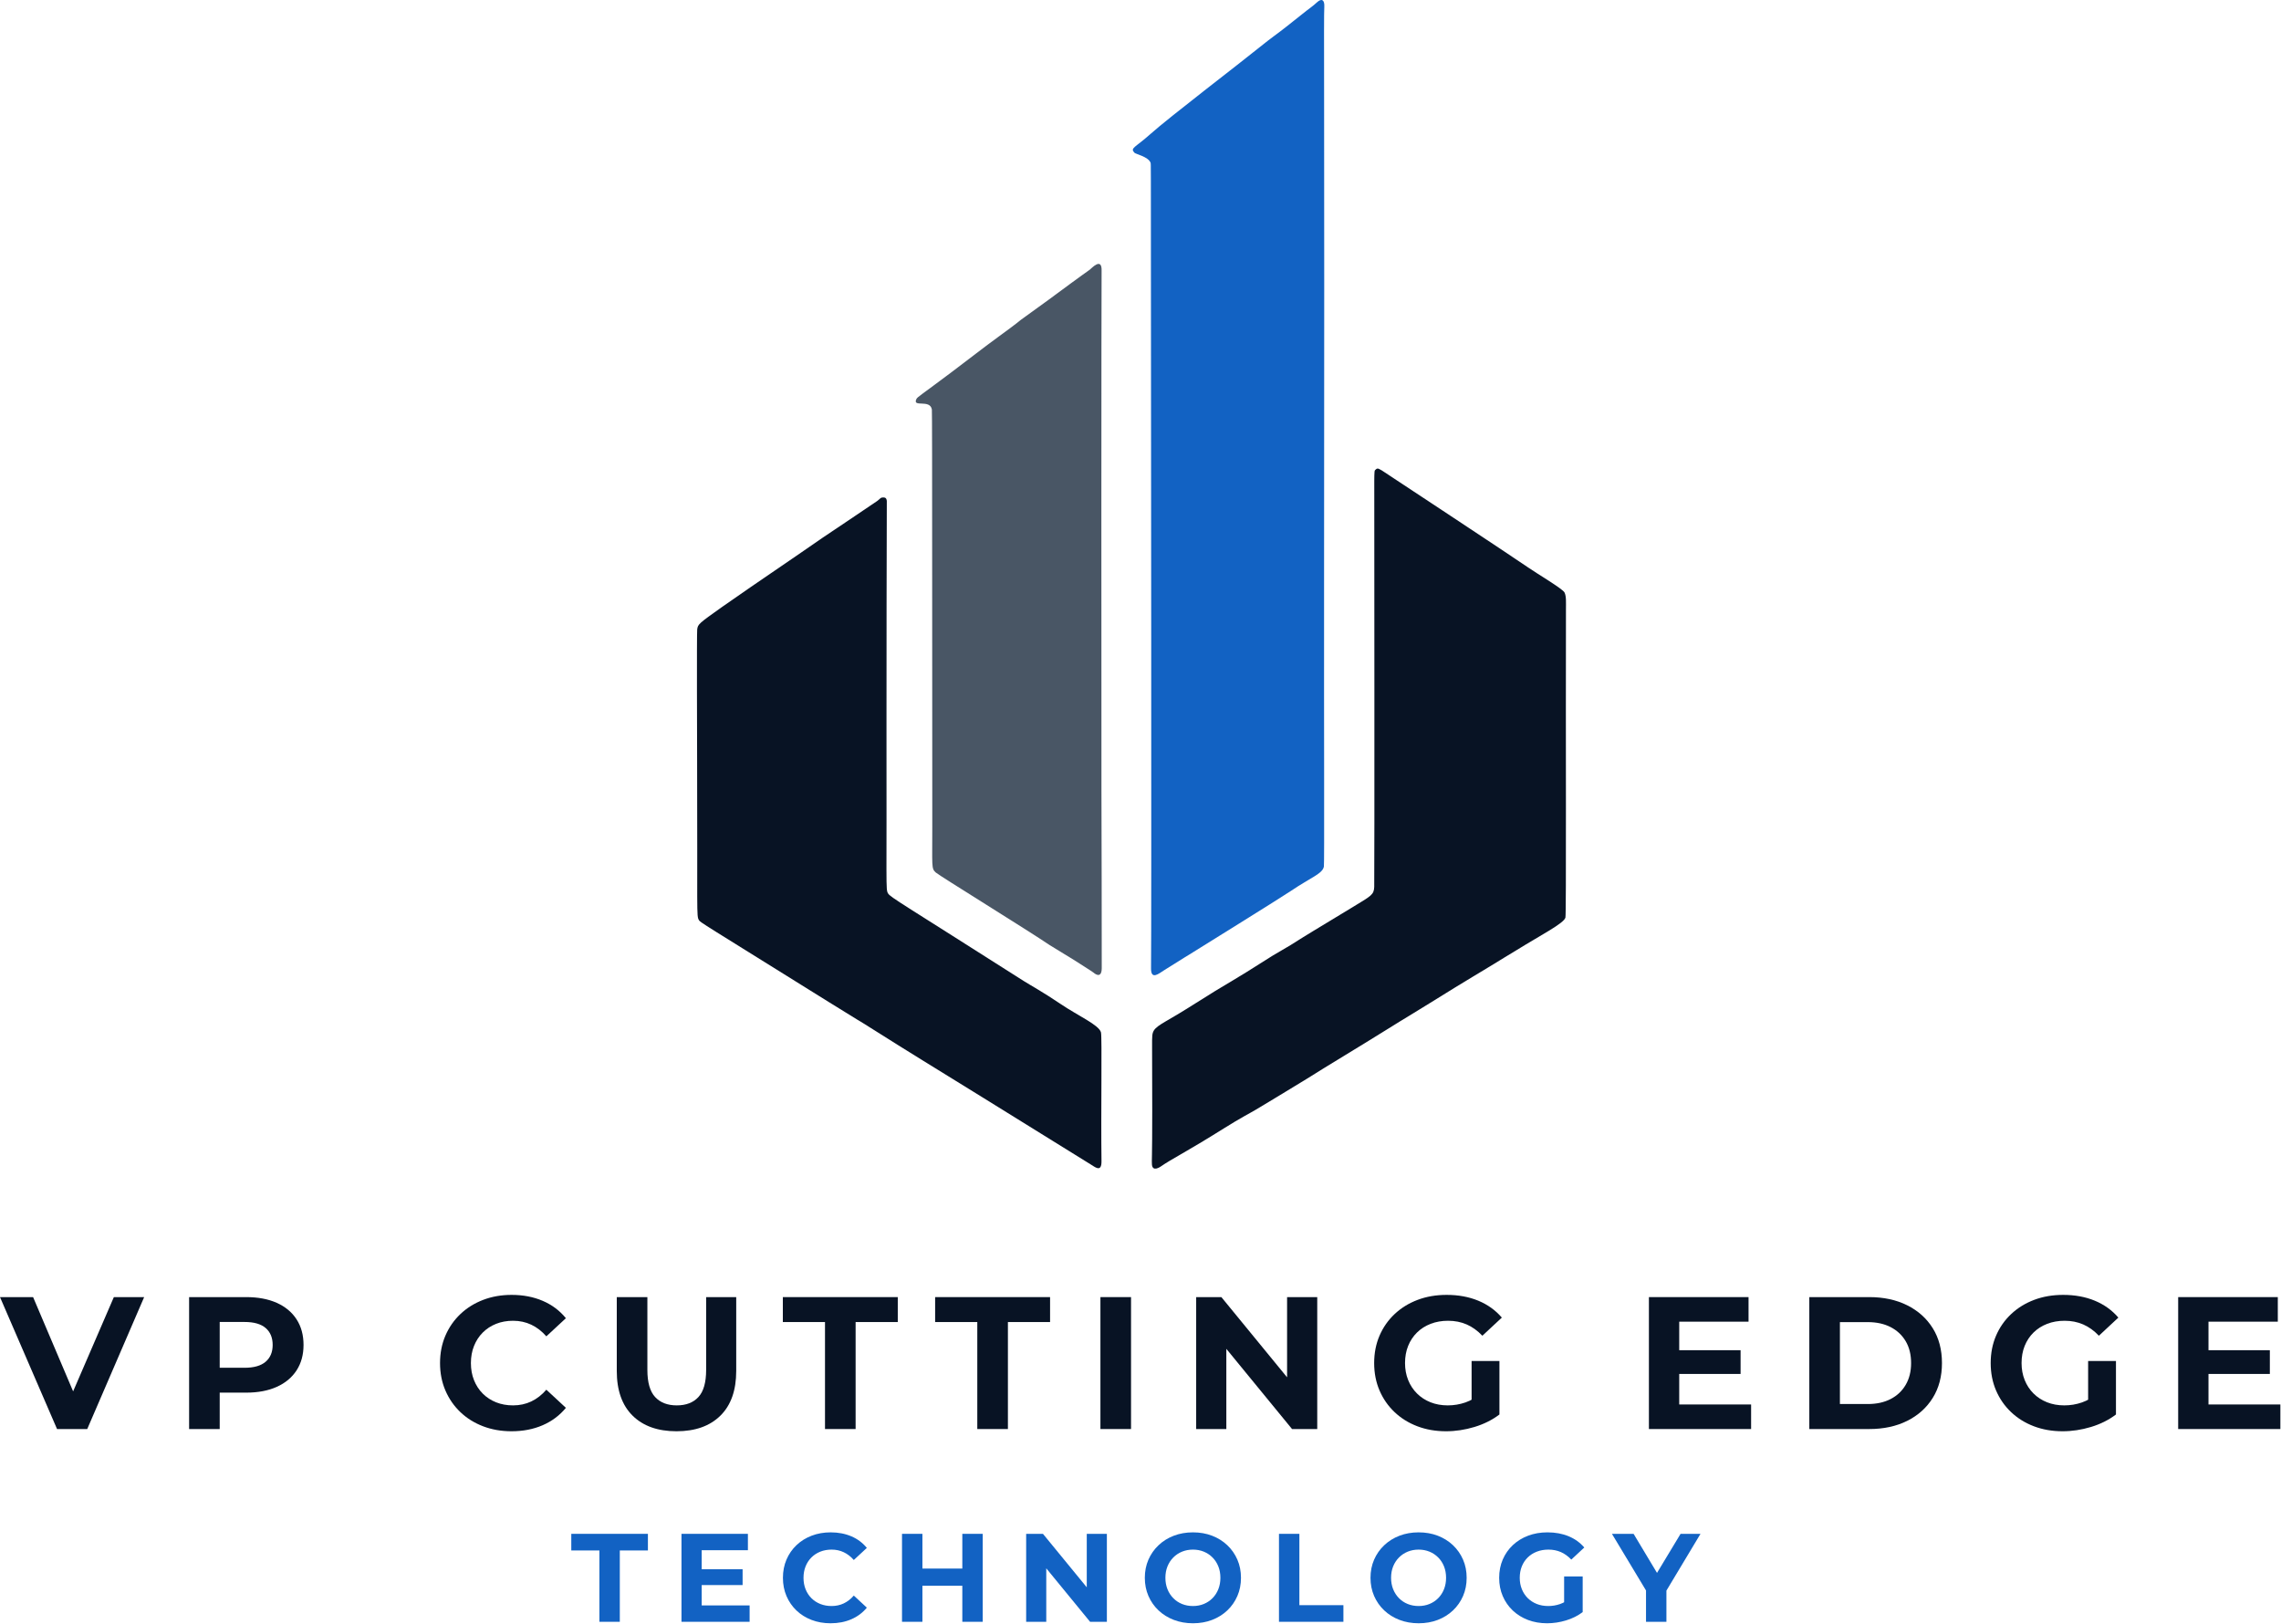
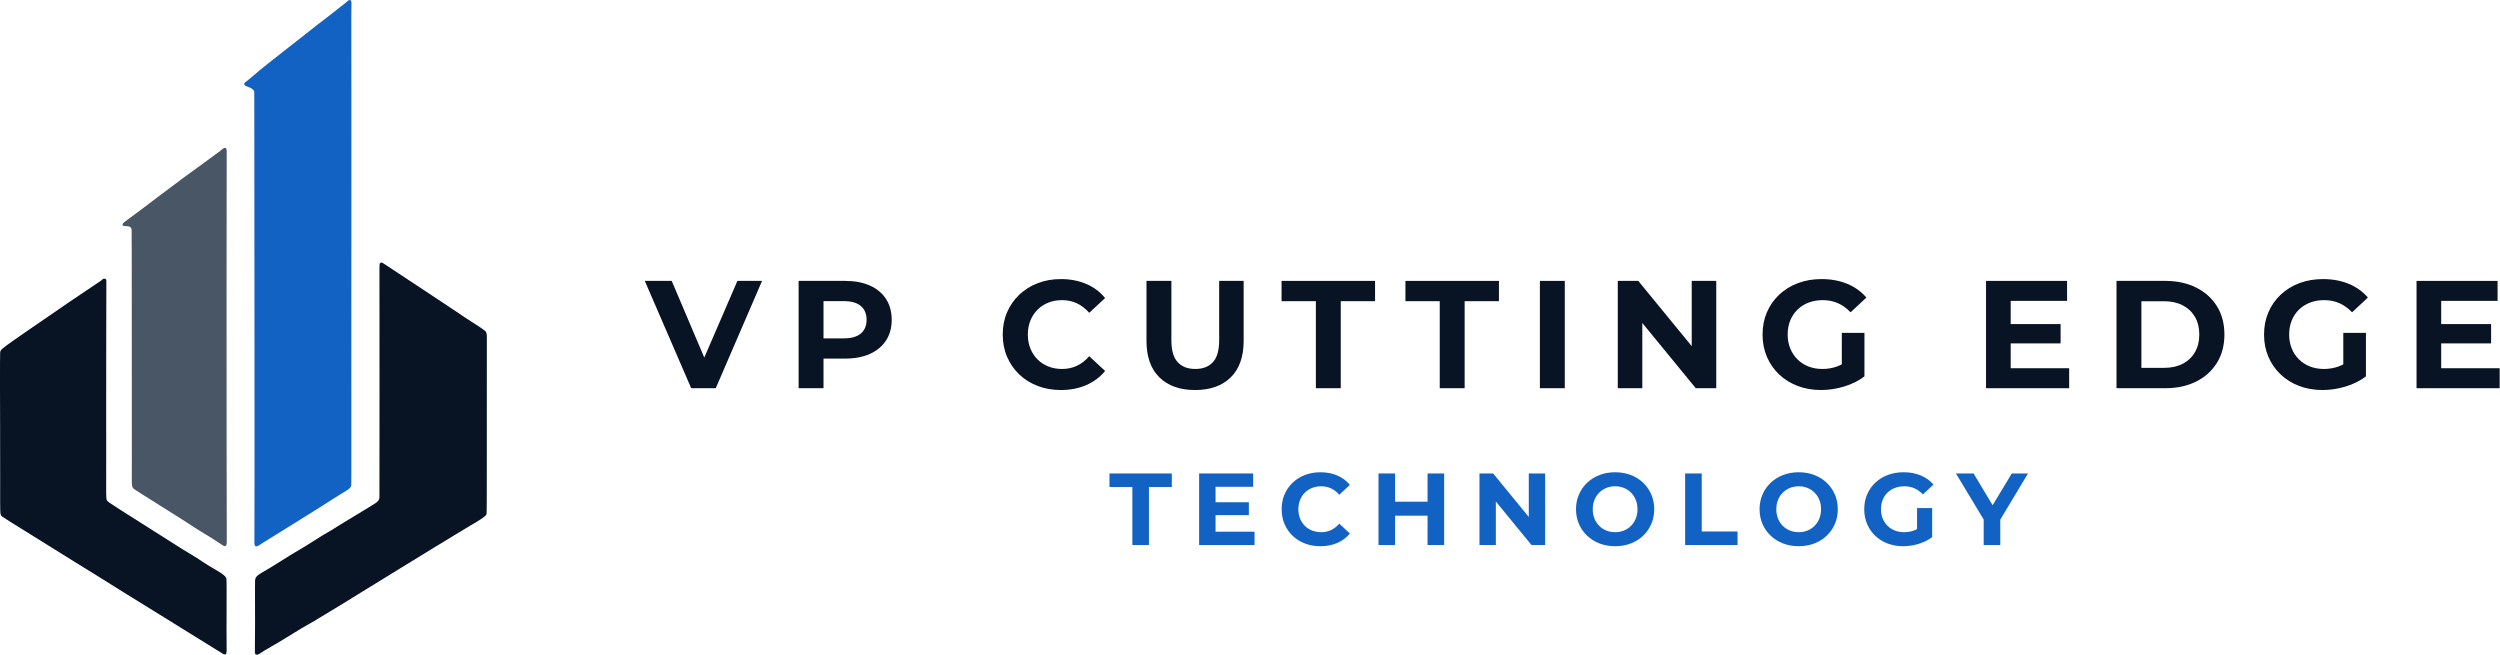
- <svg xmlns="http://www.w3.org/2000/svg" width="100%" height="100%" viewBox="0 0 1986 1414" version="1.1" xml:space="preserve" style="fill-rule:evenodd;clip-rule:evenodd;stroke-linejoin:round;stroke-miterlimit:2;">
-   <g transform="matrix(1,0,0,1,-943.026,-265.0468)">
-     <path d="M1978.22,1096.376C1976.466,1097.443 1976.485,1097.379 1974.764,1098.478C1971.625,1100.481 1958.199,1108.85 1956.757,1109.749C1952.085,1112.662 1945.028,1118.866 1945.201,1108.039C1945.69,1077.544 1945.171,571.116 1945.124,524.427C1945.004,407.753 1945.177,407.702 1944.792,406.734C1942.635,401.316 1931.898,399.357 1930.651,397.958C1926.909,393.758 1931.228,393.769 1944.629,381.773C1960.974,367.143 2022.541,320.149 2039.844,306.084C2049.731,298.048 2056.398,293.599 2063.216,288.125C2082.704,272.476 2082.858,272.71 2084.55,271.348C2087.16,269.247 2087.198,269.367 2089.633,267.115C2093.914,263.154 2096.377,265.128 2096.065,270.944C2095.457,282.318 2096.304,334.155 2095.86,777.905C2095.731,906.277 2096.195,1016.788 2095.699,1019.533C2094.562,1025.832 2084.913,1028.688 2066.944,1040.808C2058.199,1046.706 1985.335,1091.958 1978.22,1096.376Z" style="fill:rgb(18,98,195);" />
-     <path d="M2306.458,795.593C2306.182,903.517 2306.83,1061.123 2305.989,1064.023C2304.514,1069.107 2284.764,1079.118 2263.479,1092.325C2253.343,1098.615 2253.244,1098.366 2243.172,1104.721C2237.08,1108.564 2221.513,1117.5 2187.966,1138.444C2169.917,1149.712 2169.809,1149.402 2151.778,1160.684C2126.801,1176.311 2100.371,1192.012 2080.76,1204.411C2074.383,1208.443 2040.21,1228.989 2036.676,1231.114C2031.217,1234.396 2023.659,1238.092 2008.353,1247.704C1975.85,1268.118 1963.278,1274.032 1953.784,1280.654C1953.26,1281.02 1946.469,1285.756 1945.978,1278.925C1945.707,1275.166 1946.245,1275.2 1946.242,1231.81C1946.237,1172.155 1945.907,1172.172 1946.282,1167.001C1946.81,1159.713 1951.813,1158.141 1968.574,1148.124C1971.214,1146.547 1974.388,1144.65 2001.215,1127.812C2004.682,1125.635 2025.828,1113.306 2039.594,1104.375C2058.501,1092.111 2059.07,1093.107 2077.96,1080.87C2081.423,1078.626 2081.476,1078.768 2122.047,1054.104C2136.784,1045.146 2139.309,1043.997 2139.525,1037.251C2139.826,1027.874 2139.587,711.872 2139.565,683.578C2139.565,682.861 2139.559,675.211 2140.075,674.63C2142.452,671.955 2143.028,673.073 2146.17,674.677C2146.545,674.869 2262.461,751.401 2273.605,759.195C2280.982,764.355 2303.566,777.672 2305.195,780.915C2306.86,784.23 2306.448,789.871 2306.458,795.593Z" style="fill:rgb(8,19,36);" />
-     <path d="M1714.867,895.801C1715.16,1038.909 1714.051,1039.243 1716.214,1042.932C1718.224,1046.362 1728.819,1051.974 1834.141,1119.083C1839.943,1122.78 1851.191,1128.863 1866.79,1139.437C1881.597,1149.476 1900.027,1157.528 1901.621,1163.985C1902.623,1168.044 1901.495,1234.713 1902.064,1276.055C1902.209,1286.59 1896.011,1280.826 1892.677,1278.93C1892.052,1278.574 1892.06,1278.566 1798.144,1220.325C1746.339,1188.199 1746.193,1188.538 1694.663,1156.006C1692.338,1154.538 1692.235,1154.72 1665.386,1137.997C1553.042,1068.023 1552.725,1068.184 1551.573,1066.221C1549.27,1062.3 1550.43,1061.881 1549.982,925.279C1549.953,916.313 1549.626,816.455 1550.056,813.196C1550.662,808.599 1551.008,808.181 1571.9,793.394C1584.457,784.506 1610.284,766.873 1613.634,764.585C1617.305,762.079 1654.083,736.968 1659.432,733.128C1659.764,732.89 1703.681,703.507 1706.906,701.179C1709.776,699.107 1709.403,697.964 1712.885,698.237C1715.035,698.405 1715.134,701.087 1715.146,701.397C1715.175,702.18 1714.952,785.339 1714.933,792.638C1714.911,827.026 1714.889,861.413 1714.867,895.801Z" style="fill:rgb(8,19,36);" />
-     <path d="M1856.929,1087.942C1838.355,1075.296 1760.751,1027.468 1757.729,1024.717C1753.797,1021.139 1754.795,1019.619 1754.739,984.226C1754.526,847.895 1754.784,624.224 1754.378,621.66C1752.888,612.237 1737.198,620.272 1740.909,612.49C1741.792,610.638 1745.107,608.955 1771.617,589.015C1788.211,576.533 1799.386,567.683 1812.112,558.428C1830.504,545.051 1830.236,544.711 1831.837,543.551C1854.278,527.292 1854.284,527.335 1856.219,525.902C1888.915,501.688 1889.079,501.973 1891.895,499.837C1893.291,498.778 1902.561,488.542 1902.159,500.825C1901.914,508.322 1901.91,908.353 1902.032,954.748C1902.064,967.015 1902.404,1096.561 1902.283,1108.081C1902.174,1118.426 1895.174,1111.952 1895.054,1111.859C1893.793,1110.886 1893.776,1110.945 1878.499,1101.154C1876.795,1100.063 1876.776,1100.13 1856.929,1087.942Z" style="fill:rgb(73,86,101);" />
-     <path d="M992.692,1509.324L943.026,1394.449L971.837,1394.449L1015.049,1496.191L998.192,1496.191L1042.157,1394.449L1068.545,1394.449L1018.98,1509.324L992.692,1509.324Z" style="fill:rgb(8,19,36);fill-rule:nonzero;" />
-     <path d="M1107.675,1509.324L1107.675,1394.449L1157.333,1394.449C1167.659,1394.449 1176.552,1396.117 1184.01,1399.454C1191.47,1402.789 1197.218,1407.58 1201.254,1413.827C1205.29,1420.071 1207.308,1427.492 1207.308,1436.089C1207.308,1444.621 1205.29,1451.999 1201.254,1458.223C1197.218,1464.447 1191.47,1469.238 1184.01,1472.595C1176.552,1475.952 1167.659,1477.631 1157.333,1477.631L1122.439,1477.631L1134.322,1465.71L1134.322,1509.324L1107.675,1509.324ZM1134.322,1468.592L1122.439,1455.984L1155.961,1455.984C1164.094,1455.984 1170.206,1454.236 1174.295,1450.74C1178.385,1447.243 1180.431,1442.359 1180.431,1436.089C1180.431,1429.753 1178.385,1424.838 1174.295,1421.342C1170.206,1417.846 1164.094,1416.098 1155.961,1416.098L1122.439,1416.098L1134.322,1403.49L1134.322,1468.592Z" style="fill:rgb(8,19,36);fill-rule:nonzero;" />
-     <path d="M1388.37,1511.258C1379.445,1511.258 1371.187,1509.808 1363.595,1506.909C1356.003,1504.01 1349.418,1499.896 1343.838,1494.567C1338.26,1489.239 1333.918,1482.959 1330.812,1475.728C1327.706,1468.497 1326.153,1460.55 1326.153,1451.887C1326.153,1443.223 1327.706,1435.276 1330.812,1428.045C1333.918,1420.814 1338.277,1414.534 1343.889,1409.206C1349.501,1403.877 1356.103,1399.764 1363.693,1396.864C1371.284,1393.965 1379.543,1392.516 1388.47,1392.516C1398.419,1392.516 1407.429,1394.238 1415.499,1397.682C1423.57,1401.125 1430.317,1406.171 1435.741,1412.819L1418.717,1428.604C1414.797,1424.139 1410.423,1420.763 1405.594,1418.478C1400.765,1416.191 1395.482,1415.047 1389.747,1415.047C1384.378,1415.047 1379.458,1415.935 1374.988,1417.711C1370.518,1419.486 1366.644,1422.011 1363.367,1425.286C1360.092,1428.561 1357.55,1432.455 1355.741,1436.968C1353.932,1441.481 1353.028,1446.454 1353.028,1451.887C1353.028,1457.319 1353.932,1462.292 1355.741,1466.805C1357.55,1471.318 1360.092,1475.212 1363.367,1478.487C1366.644,1481.763 1370.518,1484.288 1374.988,1486.065C1379.458,1487.839 1384.378,1488.726 1389.747,1488.726C1395.482,1488.726 1400.765,1487.583 1405.594,1485.298C1410.423,1483.011 1414.797,1479.601 1418.717,1475.069L1435.741,1490.857C1430.317,1497.461 1423.57,1502.512 1415.499,1506.011C1407.429,1509.509 1398.386,1511.258 1388.37,1511.258Z" style="fill:rgb(8,19,36);fill-rule:nonzero;" />
-     <path d="M1532.033,1511.258C1515.739,1511.258 1502.998,1506.729 1493.812,1497.673C1484.627,1488.616 1480.034,1475.632 1480.034,1458.72L1480.034,1394.449L1506.681,1394.449L1506.681,1457.869C1506.681,1468.732 1508.928,1476.592 1513.42,1481.446C1517.914,1486.3 1524.195,1488.726 1532.262,1488.726C1540.373,1488.726 1546.664,1486.3 1551.134,1481.446C1555.606,1476.592 1557.842,1468.732 1557.842,1457.869L1557.842,1394.449L1584.032,1394.449L1584.032,1458.72C1584.032,1475.632 1579.439,1488.616 1570.253,1497.673C1561.066,1506.729 1548.326,1511.258 1532.033,1511.258Z" style="fill:rgb(8,19,36);fill-rule:nonzero;" />
-     <path d="M1661.332,1509.324L1661.332,1416.162L1624.621,1416.162L1624.621,1394.449L1724.693,1394.449L1724.693,1416.162L1687.982,1416.162L1687.982,1509.324L1661.332,1509.324Z" style="fill:rgb(8,19,36);fill-rule:nonzero;" />
-     <path d="M1793.931,1509.324L1793.931,1416.162L1757.22,1416.162L1757.22,1394.449L1857.292,1394.449L1857.292,1416.162L1820.581,1416.162L1820.581,1509.324L1793.931,1509.324Z" style="fill:rgb(8,19,36);fill-rule:nonzero;" />
-     <rect x="1901.134" y="1394.449" width="26.647" height="114.875" style="fill:rgb(8,19,36);fill-rule:nonzero;" />
-     <path d="M1984.501,1509.324L1984.501,1394.449L2006.435,1394.449L2074.262,1477.231L2063.652,1477.231L2063.652,1394.449L2089.912,1394.449L2089.912,1509.324L2067.978,1509.324L2000.147,1426.542L2010.758,1426.542L2010.758,1509.324L1984.501,1509.324Z" style="fill:rgb(8,19,36);fill-rule:nonzero;" />
-     <path d="M2202.051,1511.258C2193.015,1511.258 2184.685,1509.808 2177.06,1506.909C2169.436,1504.01 2162.818,1499.896 2157.206,1494.567C2151.594,1489.239 2147.235,1482.959 2144.129,1475.728C2141.023,1468.497 2139.47,1460.55 2139.47,1451.887C2139.47,1443.223 2141.023,1435.276 2144.129,1428.045C2147.235,1420.814 2151.621,1414.534 2157.288,1409.206C2162.955,1403.877 2169.622,1399.764 2177.289,1396.864C2184.957,1393.965 2193.386,1392.516 2202.574,1392.516C2212.764,1392.516 2221.937,1394.199 2230.093,1397.567C2238.25,1400.935 2245.097,1405.843 2250.632,1412.293L2233.675,1428.081C2229.47,1423.658 2224.914,1420.381 2220.008,1418.247C2215.103,1416.114 2209.717,1415.047 2203.848,1415.047C2198.329,1415.047 2193.268,1415.935 2188.666,1417.711C2184.064,1419.486 2180.097,1422.011 2176.766,1425.286C2173.436,1428.561 2170.866,1432.445 2169.058,1436.937C2167.249,1441.428 2166.345,1446.411 2166.345,1451.887C2166.345,1457.21 2167.249,1462.128 2169.058,1466.641C2170.866,1471.154 2173.436,1475.065 2176.766,1478.375C2180.097,1481.682 2184.026,1484.235 2188.551,1486.031C2193.075,1487.828 2198.077,1488.726 2203.556,1488.726C2208.855,1488.726 2213.979,1487.872 2218.928,1486.165C2223.879,1484.455 2228.74,1481.564 2233.511,1477.493L2248.537,1496.652C2242.262,1501.421 2235.001,1505.048 2226.757,1507.532C2218.512,1510.016 2210.277,1511.258 2202.051,1511.258ZM2248.537,1496.652L2224.303,1493.213L2224.303,1450.056L2248.537,1450.056L2248.537,1496.652Z" style="fill:rgb(8,19,36);fill-rule:nonzero;" />
-     <path d="M2378.687,1509.324L2378.687,1394.449L2465.428,1394.449L2465.428,1415.837L2405.075,1415.837L2405.075,1487.936L2467.661,1487.936L2467.661,1509.324L2378.687,1509.324ZM2403.142,1461.351L2403.142,1440.681L2458.502,1440.681L2458.502,1461.351L2403.142,1461.351Z" style="fill:rgb(8,19,36);fill-rule:nonzero;" />
-     <path d="M2518.342,1509.324L2518.342,1394.449L2570.503,1394.449C2583.038,1394.449 2594.059,1396.823 2603.565,1401.572C2613.072,1406.321 2620.493,1412.979 2625.83,1421.545C2631.169,1430.111 2633.838,1440.225 2633.838,1451.887C2633.838,1463.504 2631.169,1473.607 2625.83,1482.195C2620.493,1490.784 2613.072,1497.452 2603.565,1502.201C2594.059,1506.95 2583.038,1509.324 2570.503,1509.324L2518.342,1509.324ZM2544.989,1487.547L2569.257,1487.547C2576.907,1487.547 2583.542,1486.094 2589.162,1483.19C2594.783,1480.286 2599.155,1476.156 2602.278,1470.8C2605.401,1465.443 2606.963,1459.138 2606.963,1451.887C2606.963,1444.526 2605.401,1438.195 2602.278,1432.894C2599.155,1427.591 2594.783,1423.487 2589.162,1420.583C2583.542,1417.679 2576.907,1416.227 2569.257,1416.227L2544.989,1416.227L2544.989,1487.547Z" style="fill:rgb(8,19,36);fill-rule:nonzero;" />
-     <path d="M2738.846,1511.258C2729.81,1511.258 2721.48,1509.808 2713.856,1506.909C2706.232,1504.01 2699.614,1499.896 2694.002,1494.567C2688.389,1489.239 2684.03,1482.959 2680.924,1475.728C2677.818,1468.497 2676.265,1460.55 2676.265,1451.887C2676.265,1443.223 2677.818,1435.276 2680.924,1428.045C2684.03,1420.814 2688.417,1414.534 2694.084,1409.206C2699.75,1403.877 2706.417,1399.764 2714.084,1396.864C2721.753,1393.965 2730.181,1392.516 2739.37,1392.516C2749.56,1392.516 2758.733,1394.199 2766.888,1397.567C2775.046,1400.935 2781.892,1405.843 2787.427,1412.293L2770.47,1428.081C2766.265,1423.658 2761.71,1420.381 2756.803,1418.247C2751.899,1416.114 2746.512,1415.047 2740.644,1415.047C2735.124,1415.047 2730.063,1415.935 2725.461,1417.711C2720.86,1419.486 2716.893,1422.011 2713.561,1425.286C2710.231,1428.561 2707.662,1432.445 2705.853,1436.937C2704.045,1441.428 2703.14,1446.411 2703.14,1451.887C2703.14,1457.21 2704.045,1462.128 2705.853,1466.641C2707.662,1471.154 2710.231,1475.065 2713.561,1478.375C2716.893,1481.682 2720.821,1484.235 2725.346,1486.031C2729.871,1487.828 2734.873,1488.726 2740.352,1488.726C2745.651,1488.726 2750.775,1487.872 2755.724,1486.165C2760.674,1484.455 2765.535,1481.564 2770.306,1477.493L2785.332,1496.652C2779.057,1501.421 2771.797,1505.048 2763.552,1507.532C2755.308,1510.016 2747.072,1511.258 2738.846,1511.258ZM2785.332,1496.652L2761.098,1493.213L2761.098,1450.056L2785.332,1450.056L2785.332,1496.652Z" style="fill:rgb(8,19,36);fill-rule:nonzero;" />
-     <path d="M2839.501,1509.324L2839.501,1394.449L2926.242,1394.449L2926.242,1415.837L2865.889,1415.837L2865.889,1487.936L2928.475,1487.936L2928.475,1509.324L2839.501,1509.324ZM2863.955,1461.351L2863.955,1440.681L2919.316,1440.681L2919.316,1461.351L2863.955,1461.351Z" style="fill:rgb(8,19,36);fill-rule:nonzero;" />
-     <path d="M1464.907,1677.158L1464.907,1615.05L1440.432,1615.05L1440.432,1600.574L1507.147,1600.574L1507.147,1615.05L1482.673,1615.05L1482.673,1677.158L1464.907,1677.158Z" style="fill:rgb(18,98,195);fill-rule:nonzero;" />
-     <path d="M1536.375,1677.158L1536.375,1600.574L1594.203,1600.574L1594.203,1614.833L1553.967,1614.833L1553.967,1662.899L1595.692,1662.899L1595.692,1677.158L1536.375,1677.158ZM1552.679,1645.177L1552.679,1631.396L1589.586,1631.396L1589.586,1645.177L1552.679,1645.177Z" style="fill:rgb(18,98,195);fill-rule:nonzero;" />
-     <path d="M1666.178,1678.447C1660.228,1678.447 1654.722,1677.48 1649.661,1675.547C1644.6,1673.615 1640.209,1670.872 1636.49,1667.32C1632.771,1663.768 1629.876,1659.581 1627.806,1654.76C1625.735,1649.94 1624.699,1644.643 1624.699,1638.867C1624.699,1633.09 1625.735,1627.792 1627.806,1622.972C1629.876,1618.151 1632.782,1613.964 1636.524,1610.412C1640.265,1606.86 1644.666,1604.117 1649.726,1602.185C1654.787,1600.252 1660.293,1599.285 1666.244,1599.285C1672.877,1599.285 1678.883,1600.434 1684.264,1602.73C1689.644,1605.025 1694.142,1608.389 1697.758,1612.821L1686.409,1623.344C1683.796,1620.367 1680.879,1618.117 1677.66,1616.594C1674.441,1615.069 1670.919,1614.306 1667.096,1614.306C1663.516,1614.306 1660.236,1614.898 1657.256,1616.082C1654.276,1617.265 1651.693,1618.949 1649.509,1621.132C1647.325,1623.316 1645.631,1625.912 1644.425,1628.92C1643.219,1631.929 1642.616,1635.244 1642.616,1638.867C1642.616,1642.488 1643.219,1645.803 1644.425,1648.812C1645.631,1651.82 1647.325,1654.416 1649.509,1656.6C1651.693,1658.783 1654.276,1660.467 1657.256,1661.651C1660.236,1662.834 1663.516,1663.426 1667.096,1663.426C1670.919,1663.426 1674.441,1662.664 1677.66,1661.14C1680.879,1659.615 1683.796,1657.342 1686.409,1654.321L1697.758,1664.846C1694.142,1669.249 1689.644,1672.616 1684.264,1674.949C1678.883,1677.281 1672.855,1678.447 1666.178,1678.447Z" style="fill:rgb(18,98,195);fill-rule:nonzero;" />
-     <path d="M1780.889,1677.158L1780.889,1600.574L1798.655,1600.574L1798.655,1677.158L1780.889,1677.158ZM1728.381,1677.158L1728.381,1600.574L1746.146,1600.574L1746.146,1677.158L1728.381,1677.158ZM1744.792,1645.763L1744.792,1630.809L1782.178,1630.809L1782.178,1645.763L1744.792,1645.763Z" style="fill:rgb(18,98,195);fill-rule:nonzero;" />
-     <path d="M1836.473,1677.158L1836.473,1600.574L1851.096,1600.574L1896.314,1655.762L1889.241,1655.762L1889.241,1600.574L1906.747,1600.574L1906.747,1677.158L1892.125,1677.158L1846.904,1621.97L1853.978,1621.97L1853.978,1677.158L1836.473,1677.158Z" style="fill:rgb(18,98,195);fill-rule:nonzero;" />
-     <path d="M1981.715,1678.447C1975.687,1678.447 1970.112,1677.462 1964.99,1675.493C1959.87,1673.523 1955.431,1670.756 1951.675,1667.19C1947.92,1663.623 1945,1659.435 1942.914,1654.625C1940.829,1649.816 1939.786,1644.557 1939.786,1638.845C1939.786,1633.135 1940.829,1627.885 1942.914,1623.096C1945,1618.306 1947.923,1614.122 1951.684,1610.544C1955.444,1606.964 1959.877,1604.193 1964.981,1602.231C1970.086,1600.267 1975.652,1599.285 1981.679,1599.285C1987.732,1599.285 1993.298,1600.263 1998.377,1602.219C2003.457,1604.173 2007.872,1606.933 2011.624,1610.498C2015.376,1614.062 2018.294,1618.247 2020.38,1623.052C2022.465,1627.857 2023.508,1633.123 2023.508,1638.852C2023.508,1644.581 2022.465,1649.856 2020.38,1654.677C2018.294,1659.496 2015.376,1663.686 2011.624,1667.245C2007.872,1670.803 2003.457,1673.559 1998.377,1675.515C1993.298,1677.469 1987.744,1678.447 1981.715,1678.447ZM1981.678,1663.426C1985.098,1663.426 1988.256,1662.831 1991.151,1661.641C1994.048,1660.451 1996.576,1658.764 1998.735,1656.579C2000.894,1654.395 2002.576,1651.803 2003.781,1648.803C2004.987,1645.802 2005.589,1642.483 2005.589,1638.845C2005.589,1635.209 2004.989,1631.899 2003.789,1628.917C2002.589,1625.933 2000.908,1623.348 1998.747,1621.161C1996.586,1618.974 1994.056,1617.285 1991.158,1616.094C1988.261,1614.902 1985.102,1614.306 1981.681,1614.306C1978.261,1614.306 1975.096,1614.903 1972.187,1616.096C1969.277,1617.288 1966.738,1618.979 1964.569,1621.17C1962.401,1623.359 1960.714,1625.947 1959.509,1628.934C1958.305,1631.92 1957.703,1635.223 1957.703,1638.844C1957.703,1642.466 1958.304,1645.776 1959.506,1648.776C1960.71,1651.775 1962.393,1654.375 1964.557,1656.576C1966.723,1658.775 1969.262,1660.467 1972.177,1661.651C1975.091,1662.834 1978.258,1663.426 1981.678,1663.426Z" style="fill:rgb(18,98,195);fill-rule:nonzero;" />
-     <path d="M2056.596,1677.158L2056.596,1600.574L2074.361,1600.574L2074.361,1662.682L2112.695,1662.682L2112.695,1677.158L2056.596,1677.158Z" style="fill:rgb(18,98,195);fill-rule:nonzero;" />
-     <path d="M2178.207,1678.447C2172.178,1678.447 2166.603,1677.462 2161.481,1675.493C2156.361,1673.523 2151.923,1670.756 2148.166,1667.19C2144.411,1663.623 2141.491,1659.435 2139.405,1654.625C2137.32,1649.816 2136.277,1644.557 2136.277,1638.845C2136.277,1633.135 2137.32,1627.885 2139.405,1623.096C2141.491,1618.306 2144.414,1614.122 2148.175,1610.544C2151.936,1606.964 2156.368,1604.193 2161.473,1602.231C2166.577,1600.267 2172.143,1599.285 2178.171,1599.285C2184.223,1599.285 2189.789,1600.263 2194.869,1602.219C2199.948,1604.173 2204.364,1606.933 2208.115,1610.498C2211.867,1614.062 2214.785,1618.247 2216.871,1623.052C2218.957,1627.857 2219.999,1633.123 2219.999,1638.852C2219.999,1644.581 2218.957,1649.856 2216.871,1654.677C2214.785,1659.496 2211.867,1663.686 2208.115,1667.245C2204.364,1670.803 2199.948,1673.559 2194.869,1675.515C2189.789,1677.469 2184.235,1678.447 2178.207,1678.447ZM2178.169,1663.426C2181.589,1663.426 2184.747,1662.831 2187.643,1661.641C2190.54,1660.451 2193.067,1658.764 2195.226,1656.579C2197.386,1654.395 2199.068,1651.803 2200.272,1648.803C2201.478,1645.802 2202.081,1642.483 2202.081,1638.845C2202.081,1635.209 2201.481,1631.899 2200.281,1628.917C2199.081,1625.933 2197.4,1623.348 2195.238,1621.161C2193.077,1618.974 2190.548,1617.285 2187.65,1616.094C2184.753,1614.902 2181.594,1614.306 2178.172,1614.306C2174.752,1614.306 2171.588,1614.903 2168.678,1616.096C2165.769,1617.288 2163.23,1618.979 2161.061,1621.17C2158.892,1623.359 2157.205,1625.947 2156.001,1628.934C2154.796,1631.92 2154.194,1635.223 2154.194,1638.844C2154.194,1642.466 2154.795,1645.776 2155.997,1648.776C2157.201,1651.775 2158.885,1654.375 2161.049,1656.576C2163.214,1658.775 2165.754,1660.467 2168.668,1661.651C2171.582,1662.834 2174.749,1663.426 2178.169,1663.426Z" style="fill:rgb(18,98,195);fill-rule:nonzero;" />
-     <path d="M2290.029,1678.447C2284.005,1678.447 2278.451,1677.48 2273.368,1675.547C2268.286,1673.615 2263.874,1670.872 2260.132,1667.32C2256.391,1663.768 2253.485,1659.581 2251.414,1654.76C2249.343,1649.94 2248.308,1644.643 2248.308,1638.867C2248.308,1633.09 2249.343,1627.792 2251.414,1622.972C2253.485,1618.151 2256.409,1613.964 2260.187,1610.412C2263.965,1606.86 2268.409,1604.117 2273.521,1602.185C2278.633,1600.252 2284.252,1599.285 2290.377,1599.285C2297.171,1599.285 2303.286,1600.408 2308.723,1602.653C2314.162,1604.898 2318.726,1608.17 2322.416,1612.47L2311.111,1622.995C2308.308,1620.047 2305.271,1617.862 2302,1616.44C2298.73,1615.017 2295.139,1614.306 2291.227,1614.306C2287.547,1614.306 2284.173,1614.898 2281.105,1616.082C2278.038,1617.265 2275.393,1618.949 2273.172,1621.132C2270.952,1623.316 2269.239,1625.905 2268.033,1628.9C2266.827,1631.894 2266.225,1635.216 2266.225,1638.867C2266.225,1642.415 2266.827,1645.694 2268.033,1648.702C2269.239,1651.711 2270.952,1654.318 2273.172,1656.525C2275.393,1658.73 2278.012,1660.431 2281.028,1661.629C2284.045,1662.827 2287.38,1663.426 2291.032,1663.426C2294.565,1663.426 2297.981,1662.856 2301.28,1661.718C2304.581,1660.578 2307.821,1658.651 2311.002,1655.937L2321.019,1668.71C2316.836,1671.889 2311.996,1674.307 2306.499,1675.963C2301.003,1677.619 2295.513,1678.447 2290.029,1678.447ZM2321.019,1668.71L2304.863,1666.417L2304.863,1637.646L2321.019,1637.646L2321.019,1668.71Z" style="fill:rgb(18,98,195);fill-rule:nonzero;" />
-     <path d="M2376.163,1677.158L2376.163,1645.883L2380.223,1656.62L2346.489,1600.574L2365.346,1600.574L2391.112,1643.544L2380.332,1643.544L2406.251,1600.574L2423.604,1600.574L2389.957,1656.62L2393.929,1645.883L2393.929,1677.158L2376.163,1677.158Z" style="fill:rgb(18,98,195);fill-rule:nonzero;" />
+ <svg xmlns="http://www.w3.org/2000/svg" width="100%" height="100%" viewBox="0 0 2676 701" version="1.1" xml:space="preserve" style="fill-rule:evenodd;clip-rule:evenodd;stroke-linejoin:round;stroke-miterlimit:2;">
+   <g transform="matrix(1,0,0,1,-688.9034,-566.5465)">
+     <g transform="matrix(0.688735,0,0,0.688735,-378.5228,383.9995)">
+       <path d="M1978.22,1096.376C1976.466,1097.443 1976.485,1097.379 1974.764,1098.478C1971.625,1100.481 1958.199,1108.85 1956.757,1109.749C1952.085,1112.662 1945.028,1118.866 1945.201,1108.039C1945.69,1077.544 1945.171,571.116 1945.124,524.427C1945.004,407.753 1945.177,407.702 1944.792,406.734C1942.635,401.316 1931.898,399.357 1930.651,397.958C1926.909,393.758 1931.228,393.769 1944.629,381.773C1960.974,367.143 2022.541,320.149 2039.844,306.084C2049.731,298.048 2056.398,293.599 2063.216,288.125C2082.704,272.476 2082.858,272.71 2084.55,271.348C2087.16,269.247 2087.198,269.367 2089.633,267.115C2093.914,263.154 2096.377,265.128 2096.065,270.944C2095.457,282.318 2096.304,334.155 2095.86,777.905C2095.731,906.277 2096.195,1016.788 2095.699,1019.533C2094.562,1025.832 2084.913,1028.688 2066.944,1040.808C2058.199,1046.706 1985.335,1091.958 1978.22,1096.376Z" style="fill:rgb(18,98,195);" />
+       <path d="M2306.458,795.593C2306.182,903.517 2306.83,1061.123 2305.989,1064.023C2304.514,1069.107 2284.764,1079.118 2263.479,1092.325C2253.343,1098.615 2253.244,1098.366 2243.172,1104.721C2237.08,1108.564 2221.513,1117.5 2187.966,1138.444C2169.917,1149.712 2169.809,1149.402 2151.778,1160.684C2126.801,1176.311 2100.371,1192.012 2080.76,1204.411C2074.383,1208.443 2040.21,1228.989 2036.676,1231.114C2031.217,1234.396 2023.659,1238.092 2008.353,1247.704C1975.85,1268.118 1963.278,1274.032 1953.784,1280.654C1953.26,1281.02 1946.469,1285.756 1945.978,1278.925C1945.707,1275.166 1946.245,1275.2 1946.242,1231.81C1946.237,1172.155 1945.907,1172.172 1946.282,1167.001C1946.81,1159.713 1951.813,1158.141 1968.574,1148.124C1971.214,1146.547 1974.388,1144.65 2001.215,1127.812C2004.682,1125.635 2025.828,1113.306 2039.594,1104.375C2058.501,1092.111 2059.07,1093.107 2077.96,1080.87C2081.423,1078.626 2081.476,1078.768 2122.047,1054.104C2136.784,1045.146 2139.309,1043.997 2139.525,1037.251C2139.826,1027.874 2139.587,711.872 2139.565,683.578C2139.565,682.861 2139.559,675.211 2140.075,674.63C2142.452,671.955 2143.028,673.073 2146.17,674.677C2146.545,674.869 2262.461,751.401 2273.605,759.195C2280.982,764.355 2303.566,777.672 2305.195,780.915C2306.86,784.23 2306.448,789.871 2306.458,795.593Z" style="fill:rgb(8,19,36);" />
+       <path d="M1714.867,895.801C1715.16,1038.909 1714.051,1039.243 1716.214,1042.932C1718.224,1046.362 1728.819,1051.974 1834.141,1119.083C1839.943,1122.78 1851.191,1128.863 1866.79,1139.437C1881.597,1149.476 1900.027,1157.528 1901.621,1163.985C1902.623,1168.044 1901.495,1234.713 1902.064,1276.055C1902.209,1286.59 1896.011,1280.826 1892.677,1278.93C1892.052,1278.574 1892.06,1278.566 1798.144,1220.325C1746.339,1188.199 1746.193,1188.538 1694.663,1156.006C1692.338,1154.538 1692.235,1154.72 1665.386,1137.997C1553.042,1068.023 1552.725,1068.184 1551.573,1066.221C1549.27,1062.3 1550.43,1061.881 1549.982,925.279C1549.953,916.313 1549.626,816.455 1550.056,813.196C1550.662,808.599 1551.008,808.181 1571.9,793.394C1584.457,784.506 1610.284,766.873 1613.634,764.585C1617.305,762.079 1654.083,736.968 1659.432,733.128C1659.764,732.89 1703.681,703.507 1706.906,701.179C1709.776,699.107 1709.403,697.964 1712.885,698.237C1715.035,698.405 1715.134,701.087 1715.146,701.397C1715.175,702.18 1714.952,785.339 1714.933,792.638C1714.911,827.026 1714.889,861.413 1714.867,895.801Z" style="fill:rgb(8,19,36);" />
+       <path d="M1856.929,1087.942C1838.355,1075.296 1760.751,1027.468 1757.729,1024.717C1753.797,1021.139 1754.795,1019.619 1754.739,984.226C1754.526,847.895 1754.784,624.224 1754.378,621.66C1752.888,612.237 1737.198,620.272 1740.909,612.49C1741.792,610.638 1745.107,608.955 1771.617,589.015C1788.211,576.533 1799.386,567.683 1812.112,558.428C1830.504,545.051 1830.236,544.711 1831.837,543.551C1854.278,527.292 1854.284,527.335 1856.219,525.902C1888.915,501.688 1889.079,501.973 1891.895,499.837C1893.291,498.778 1902.561,488.542 1902.159,500.825C1901.914,508.322 1901.91,908.353 1902.032,954.748C1902.064,967.015 1902.404,1096.561 1902.283,1108.081C1902.174,1118.426 1895.174,1111.952 1895.054,1111.859C1893.793,1110.886 1893.776,1110.945 1878.499,1101.154C1876.795,1100.063 1876.776,1100.13 1856.929,1087.942Z" style="fill:rgb(73,86,101);" />
+     </g>
+     <g transform="matrix(1,0,0,1,436.0699,-527.235)">
+       <path d="M992.692,1509.324L943.026,1394.449L971.837,1394.449L1015.049,1496.191L998.192,1496.191L1042.157,1394.449L1068.545,1394.449L1018.98,1509.324L992.692,1509.324Z" style="fill:rgb(8,19,36);fill-rule:nonzero;" />
+       <path d="M1107.675,1509.324L1107.675,1394.449L1157.333,1394.449C1167.659,1394.449 1176.552,1396.117 1184.01,1399.454C1191.47,1402.789 1197.218,1407.58 1201.254,1413.827C1205.29,1420.071 1207.308,1427.492 1207.308,1436.089C1207.308,1444.621 1205.29,1451.999 1201.254,1458.223C1197.218,1464.447 1191.47,1469.238 1184.01,1472.595C1176.552,1475.952 1167.659,1477.631 1157.333,1477.631L1122.439,1477.631L1134.322,1465.71L1134.322,1509.324L1107.675,1509.324ZM1134.322,1468.592L1122.439,1455.984L1155.961,1455.984C1164.094,1455.984 1170.206,1454.236 1174.295,1450.74C1178.385,1447.243 1180.431,1442.359 1180.431,1436.089C1180.431,1429.753 1178.385,1424.838 1174.295,1421.342C1170.206,1417.846 1164.094,1416.098 1155.961,1416.098L1122.439,1416.098L1134.322,1403.49L1134.322,1468.592Z" style="fill:rgb(8,19,36);fill-rule:nonzero;" />
+       <path d="M1388.37,1511.258C1379.445,1511.258 1371.187,1509.808 1363.595,1506.909C1356.003,1504.01 1349.418,1499.896 1343.838,1494.567C1338.26,1489.239 1333.918,1482.959 1330.812,1475.728C1327.706,1468.497 1326.153,1460.55 1326.153,1451.887C1326.153,1443.223 1327.706,1435.276 1330.812,1428.045C1333.918,1420.814 1338.277,1414.534 1343.889,1409.206C1349.501,1403.877 1356.103,1399.764 1363.693,1396.864C1371.284,1393.965 1379.543,1392.516 1388.47,1392.516C1398.419,1392.516 1407.429,1394.238 1415.499,1397.682C1423.57,1401.125 1430.317,1406.171 1435.741,1412.819L1418.717,1428.604C1414.797,1424.139 1410.423,1420.763 1405.594,1418.478C1400.765,1416.191 1395.482,1415.047 1389.747,1415.047C1384.378,1415.047 1379.458,1415.935 1374.988,1417.711C1370.518,1419.486 1366.644,1422.011 1363.367,1425.286C1360.092,1428.561 1357.55,1432.455 1355.741,1436.968C1353.932,1441.481 1353.028,1446.454 1353.028,1451.887C1353.028,1457.319 1353.932,1462.292 1355.741,1466.805C1357.55,1471.318 1360.092,1475.212 1363.367,1478.487C1366.644,1481.763 1370.518,1484.288 1374.988,1486.065C1379.458,1487.839 1384.378,1488.726 1389.747,1488.726C1395.482,1488.726 1400.765,1487.583 1405.594,1485.298C1410.423,1483.011 1414.797,1479.601 1418.717,1475.069L1435.741,1490.857C1430.317,1497.461 1423.57,1502.512 1415.499,1506.011C1407.429,1509.509 1398.386,1511.258 1388.37,1511.258Z" style="fill:rgb(8,19,36);fill-rule:nonzero;" />
+       <path d="M1532.033,1511.258C1515.739,1511.258 1502.998,1506.729 1493.812,1497.673C1484.627,1488.616 1480.034,1475.632 1480.034,1458.72L1480.034,1394.449L1506.681,1394.449L1506.681,1457.869C1506.681,1468.732 1508.928,1476.592 1513.42,1481.446C1517.914,1486.3 1524.195,1488.726 1532.262,1488.726C1540.373,1488.726 1546.664,1486.3 1551.134,1481.446C1555.606,1476.592 1557.842,1468.732 1557.842,1457.869L1557.842,1394.449L1584.032,1394.449L1584.032,1458.72C1584.032,1475.632 1579.439,1488.616 1570.253,1497.673C1561.066,1506.729 1548.326,1511.258 1532.033,1511.258Z" style="fill:rgb(8,19,36);fill-rule:nonzero;" />
+       <path d="M1661.332,1509.324L1661.332,1416.162L1624.621,1416.162L1624.621,1394.449L1724.693,1394.449L1724.693,1416.162L1687.982,1416.162L1687.982,1509.324L1661.332,1509.324Z" style="fill:rgb(8,19,36);fill-rule:nonzero;" />
+       <path d="M1793.931,1509.324L1793.931,1416.162L1757.22,1416.162L1757.22,1394.449L1857.292,1394.449L1857.292,1416.162L1820.581,1416.162L1820.581,1509.324L1793.931,1509.324Z" style="fill:rgb(8,19,36);fill-rule:nonzero;" />
+       <rect x="1901.134" y="1394.449" width="26.647" height="114.875" style="fill:rgb(8,19,36);fill-rule:nonzero;" />
+       <path d="M1984.501,1509.324L1984.501,1394.449L2006.435,1394.449L2074.262,1477.231L2063.652,1477.231L2063.652,1394.449L2089.912,1394.449L2089.912,1509.324L2067.978,1509.324L2000.147,1426.542L2010.758,1426.542L2010.758,1509.324L1984.501,1509.324Z" style="fill:rgb(8,19,36);fill-rule:nonzero;" />
+       <path d="M2202.051,1511.258C2193.015,1511.258 2184.685,1509.808 2177.06,1506.909C2169.436,1504.01 2162.818,1499.896 2157.206,1494.567C2151.594,1489.239 2147.235,1482.959 2144.129,1475.728C2141.023,1468.497 2139.47,1460.55 2139.47,1451.887C2139.47,1443.223 2141.023,1435.276 2144.129,1428.045C2147.235,1420.814 2151.621,1414.534 2157.288,1409.206C2162.955,1403.877 2169.622,1399.764 2177.289,1396.864C2184.957,1393.965 2193.386,1392.516 2202.574,1392.516C2212.764,1392.516 2221.937,1394.199 2230.093,1397.567C2238.25,1400.935 2245.097,1405.843 2250.632,1412.293L2233.675,1428.081C2229.47,1423.658 2224.914,1420.381 2220.008,1418.247C2215.103,1416.114 2209.717,1415.047 2203.848,1415.047C2198.329,1415.047 2193.268,1415.935 2188.666,1417.711C2184.064,1419.486 2180.097,1422.011 2176.766,1425.286C2173.436,1428.561 2170.866,1432.445 2169.058,1436.937C2167.249,1441.428 2166.345,1446.411 2166.345,1451.887C2166.345,1457.21 2167.249,1462.128 2169.058,1466.641C2170.866,1471.154 2173.436,1475.065 2176.766,1478.375C2180.097,1481.682 2184.026,1484.235 2188.551,1486.031C2193.075,1487.828 2198.077,1488.726 2203.556,1488.726C2208.855,1488.726 2213.979,1487.872 2218.928,1486.165C2223.879,1484.455 2228.74,1481.564 2233.511,1477.493L2248.537,1496.652C2242.262,1501.421 2235.001,1505.048 2226.757,1507.532C2218.512,1510.016 2210.277,1511.258 2202.051,1511.258ZM2248.537,1496.652L2224.303,1493.213L2224.303,1450.056L2248.537,1450.056L2248.537,1496.652Z" style="fill:rgb(8,19,36);fill-rule:nonzero;" />
+       <path d="M2378.687,1509.324L2378.687,1394.449L2465.428,1394.449L2465.428,1415.837L2405.075,1415.837L2405.075,1487.936L2467.661,1487.936L2467.661,1509.324L2378.687,1509.324ZM2403.142,1461.351L2403.142,1440.681L2458.502,1440.681L2458.502,1461.351L2403.142,1461.351Z" style="fill:rgb(8,19,36);fill-rule:nonzero;" />
+       <path d="M2518.342,1509.324L2518.342,1394.449L2570.503,1394.449C2583.038,1394.449 2594.059,1396.823 2603.565,1401.572C2613.072,1406.321 2620.493,1412.979 2625.83,1421.545C2631.169,1430.111 2633.838,1440.225 2633.838,1451.887C2633.838,1463.504 2631.169,1473.607 2625.83,1482.195C2620.493,1490.784 2613.072,1497.452 2603.565,1502.201C2594.059,1506.95 2583.038,1509.324 2570.503,1509.324L2518.342,1509.324ZM2544.989,1487.547L2569.257,1487.547C2576.907,1487.547 2583.542,1486.094 2589.162,1483.19C2594.783,1480.286 2599.155,1476.156 2602.278,1470.8C2605.401,1465.443 2606.963,1459.138 2606.963,1451.887C2606.963,1444.526 2605.401,1438.195 2602.278,1432.894C2599.155,1427.591 2594.783,1423.487 2589.162,1420.583C2583.542,1417.679 2576.907,1416.227 2569.257,1416.227L2544.989,1416.227L2544.989,1487.547Z" style="fill:rgb(8,19,36);fill-rule:nonzero;" />
+       <path d="M2738.846,1511.258C2729.81,1511.258 2721.48,1509.808 2713.856,1506.909C2706.232,1504.01 2699.614,1499.896 2694.002,1494.567C2688.389,1489.239 2684.03,1482.959 2680.924,1475.728C2677.818,1468.497 2676.265,1460.55 2676.265,1451.887C2676.265,1443.223 2677.818,1435.276 2680.924,1428.045C2684.03,1420.814 2688.417,1414.534 2694.084,1409.206C2699.75,1403.877 2706.417,1399.764 2714.084,1396.864C2721.753,1393.965 2730.181,1392.516 2739.37,1392.516C2749.56,1392.516 2758.733,1394.199 2766.888,1397.567C2775.046,1400.935 2781.892,1405.843 2787.427,1412.293L2770.47,1428.081C2766.265,1423.658 2761.71,1420.381 2756.803,1418.247C2751.899,1416.114 2746.512,1415.047 2740.644,1415.047C2735.124,1415.047 2730.063,1415.935 2725.461,1417.711C2720.86,1419.486 2716.893,1422.011 2713.561,1425.286C2710.231,1428.561 2707.662,1432.445 2705.853,1436.937C2704.045,1441.428 2703.14,1446.411 2703.14,1451.887C2703.14,1457.21 2704.045,1462.128 2705.853,1466.641C2707.662,1471.154 2710.231,1475.065 2713.561,1478.375C2716.893,1481.682 2720.821,1484.235 2725.346,1486.031C2729.871,1487.828 2734.873,1488.726 2740.352,1488.726C2745.651,1488.726 2750.775,1487.872 2755.724,1486.165C2760.674,1484.455 2765.535,1481.564 2770.306,1477.493L2785.332,1496.652C2779.057,1501.421 2771.797,1505.048 2763.552,1507.532C2755.308,1510.016 2747.072,1511.258 2738.846,1511.258ZM2785.332,1496.652L2761.098,1493.213L2761.098,1450.056L2785.332,1450.056L2785.332,1496.652Z" style="fill:rgb(8,19,36);fill-rule:nonzero;" />
+       <path d="M2839.501,1509.324L2839.501,1394.449L2926.242,1394.449L2926.242,1415.837L2865.889,1415.837L2865.889,1487.936L2928.475,1487.936L2928.475,1509.324L2839.501,1509.324ZM2863.955,1461.351L2863.955,1440.681L2919.316,1440.681L2919.316,1461.351L2863.955,1461.351Z" style="fill:rgb(8,19,36);fill-rule:nonzero;" />
+       <path d="M1464.907,1677.158L1464.907,1615.05L1440.432,1615.05L1440.432,1600.574L1507.147,1600.574L1507.147,1615.05L1482.673,1615.05L1482.673,1677.158L1464.907,1677.158Z" style="fill:rgb(18,98,195);fill-rule:nonzero;" />
+       <path d="M1536.375,1677.158L1536.375,1600.574L1594.203,1600.574L1594.203,1614.833L1553.967,1614.833L1553.967,1662.899L1595.692,1662.899L1595.692,1677.158L1536.375,1677.158ZM1552.679,1645.177L1552.679,1631.396L1589.586,1631.396L1589.586,1645.177L1552.679,1645.177Z" style="fill:rgb(18,98,195);fill-rule:nonzero;" />
+       <path d="M1666.178,1678.447C1660.228,1678.447 1654.722,1677.48 1649.661,1675.547C1644.6,1673.615 1640.209,1670.872 1636.49,1667.32C1632.771,1663.768 1629.876,1659.581 1627.806,1654.76C1625.735,1649.94 1624.699,1644.643 1624.699,1638.867C1624.699,1633.09 1625.735,1627.792 1627.806,1622.972C1629.876,1618.151 1632.782,1613.964 1636.524,1610.412C1640.265,1606.86 1644.666,1604.117 1649.726,1602.185C1654.787,1600.252 1660.293,1599.285 1666.244,1599.285C1672.877,1599.285 1678.883,1600.434 1684.264,1602.73C1689.644,1605.025 1694.142,1608.389 1697.758,1612.821L1686.409,1623.344C1683.796,1620.367 1680.879,1618.117 1677.66,1616.594C1674.441,1615.069 1670.919,1614.306 1667.096,1614.306C1663.516,1614.306 1660.236,1614.898 1657.256,1616.082C1654.276,1617.265 1651.693,1618.949 1649.509,1621.132C1647.325,1623.316 1645.631,1625.912 1644.425,1628.92C1643.219,1631.929 1642.616,1635.244 1642.616,1638.867C1642.616,1642.488 1643.219,1645.803 1644.425,1648.812C1645.631,1651.82 1647.325,1654.416 1649.509,1656.6C1651.693,1658.783 1654.276,1660.467 1657.256,1661.651C1660.236,1662.834 1663.516,1663.426 1667.096,1663.426C1670.919,1663.426 1674.441,1662.664 1677.66,1661.14C1680.879,1659.615 1683.796,1657.342 1686.409,1654.321L1697.758,1664.846C1694.142,1669.249 1689.644,1672.616 1684.264,1674.949C1678.883,1677.281 1672.855,1678.447 1666.178,1678.447Z" style="fill:rgb(18,98,195);fill-rule:nonzero;" />
+       <path d="M1780.889,1677.158L1780.889,1600.574L1798.655,1600.574L1798.655,1677.158L1780.889,1677.158ZM1728.381,1677.158L1728.381,1600.574L1746.146,1600.574L1746.146,1677.158L1728.381,1677.158ZM1744.792,1645.763L1744.792,1630.809L1782.178,1630.809L1782.178,1645.763L1744.792,1645.763Z" style="fill:rgb(18,98,195);fill-rule:nonzero;" />
+       <path d="M1836.473,1677.158L1836.473,1600.574L1851.096,1600.574L1896.314,1655.762L1889.241,1655.762L1889.241,1600.574L1906.747,1600.574L1906.747,1677.158L1892.125,1677.158L1846.904,1621.97L1853.978,1621.97L1853.978,1677.158L1836.473,1677.158Z" style="fill:rgb(18,98,195);fill-rule:nonzero;" />
+       <path d="M1981.715,1678.447C1975.687,1678.447 1970.112,1677.462 1964.99,1675.493C1959.87,1673.523 1955.431,1670.756 1951.675,1667.19C1947.92,1663.623 1945,1659.435 1942.914,1654.625C1940.829,1649.816 1939.786,1644.557 1939.786,1638.845C1939.786,1633.135 1940.829,1627.885 1942.914,1623.096C1945,1618.306 1947.923,1614.122 1951.684,1610.544C1955.444,1606.964 1959.877,1604.193 1964.981,1602.231C1970.086,1600.267 1975.652,1599.285 1981.679,1599.285C1987.732,1599.285 1993.298,1600.263 1998.377,1602.219C2003.457,1604.173 2007.872,1606.933 2011.624,1610.498C2015.376,1614.062 2018.294,1618.247 2020.38,1623.052C2022.465,1627.857 2023.508,1633.123 2023.508,1638.852C2023.508,1644.581 2022.465,1649.856 2020.38,1654.677C2018.294,1659.496 2015.376,1663.686 2011.624,1667.245C2007.872,1670.803 2003.457,1673.559 1998.377,1675.515C1993.298,1677.469 1987.744,1678.447 1981.715,1678.447ZM1981.678,1663.426C1985.098,1663.426 1988.256,1662.831 1991.151,1661.641C1994.048,1660.451 1996.576,1658.764 1998.735,1656.579C2000.894,1654.395 2002.576,1651.803 2003.781,1648.803C2004.987,1645.802 2005.589,1642.483 2005.589,1638.845C2005.589,1635.209 2004.989,1631.899 2003.789,1628.917C2002.589,1625.933 2000.908,1623.348 1998.747,1621.161C1996.586,1618.974 1994.056,1617.285 1991.158,1616.094C1988.261,1614.902 1985.102,1614.306 1981.681,1614.306C1978.261,1614.306 1975.096,1614.903 1972.187,1616.096C1969.277,1617.288 1966.738,1618.979 1964.569,1621.17C1962.401,1623.359 1960.714,1625.947 1959.509,1628.934C1958.305,1631.92 1957.703,1635.223 1957.703,1638.844C1957.703,1642.466 1958.304,1645.776 1959.506,1648.776C1960.71,1651.775 1962.393,1654.375 1964.557,1656.576C1966.723,1658.775 1969.262,1660.467 1972.177,1661.651C1975.091,1662.834 1978.258,1663.426 1981.678,1663.426Z" style="fill:rgb(18,98,195);fill-rule:nonzero;" />
+       <path d="M2056.596,1677.158L2056.596,1600.574L2074.361,1600.574L2074.361,1662.682L2112.695,1662.682L2112.695,1677.158L2056.596,1677.158Z" style="fill:rgb(18,98,195);fill-rule:nonzero;" />
+       <path d="M2178.207,1678.447C2172.178,1678.447 2166.603,1677.462 2161.481,1675.493C2156.361,1673.523 2151.923,1670.756 2148.166,1667.19C2144.411,1663.623 2141.491,1659.435 2139.405,1654.625C2137.32,1649.816 2136.277,1644.557 2136.277,1638.845C2136.277,1633.135 2137.32,1627.885 2139.405,1623.096C2141.491,1618.306 2144.414,1614.122 2148.175,1610.544C2151.936,1606.964 2156.368,1604.193 2161.473,1602.231C2166.577,1600.267 2172.143,1599.285 2178.171,1599.285C2184.223,1599.285 2189.789,1600.263 2194.869,1602.219C2199.948,1604.173 2204.364,1606.933 2208.115,1610.498C2211.867,1614.062 2214.785,1618.247 2216.871,1623.052C2218.957,1627.857 2219.999,1633.123 2219.999,1638.852C2219.999,1644.581 2218.957,1649.856 2216.871,1654.677C2214.785,1659.496 2211.867,1663.686 2208.115,1667.245C2204.364,1670.803 2199.948,1673.559 2194.869,1675.515C2189.789,1677.469 2184.235,1678.447 2178.207,1678.447ZM2178.169,1663.426C2181.589,1663.426 2184.747,1662.831 2187.643,1661.641C2190.54,1660.451 2193.067,1658.764 2195.226,1656.579C2197.386,1654.395 2199.068,1651.803 2200.272,1648.803C2201.478,1645.802 2202.081,1642.483 2202.081,1638.845C2202.081,1635.209 2201.481,1631.899 2200.281,1628.917C2199.081,1625.933 2197.4,1623.348 2195.238,1621.161C2193.077,1618.974 2190.548,1617.285 2187.65,1616.094C2184.753,1614.902 2181.594,1614.306 2178.172,1614.306C2174.752,1614.306 2171.588,1614.903 2168.678,1616.096C2165.769,1617.288 2163.23,1618.979 2161.061,1621.17C2158.892,1623.359 2157.205,1625.947 2156.001,1628.934C2154.796,1631.92 2154.194,1635.223 2154.194,1638.844C2154.194,1642.466 2154.795,1645.776 2155.997,1648.776C2157.201,1651.775 2158.885,1654.375 2161.049,1656.576C2163.214,1658.775 2165.754,1660.467 2168.668,1661.651C2171.582,1662.834 2174.749,1663.426 2178.169,1663.426Z" style="fill:rgb(18,98,195);fill-rule:nonzero;" />
+       <path d="M2290.029,1678.447C2284.005,1678.447 2278.451,1677.48 2273.368,1675.547C2268.286,1673.615 2263.874,1670.872 2260.132,1667.32C2256.391,1663.768 2253.485,1659.581 2251.414,1654.76C2249.343,1649.94 2248.308,1644.643 2248.308,1638.867C2248.308,1633.09 2249.343,1627.792 2251.414,1622.972C2253.485,1618.151 2256.409,1613.964 2260.187,1610.412C2263.965,1606.86 2268.409,1604.117 2273.521,1602.185C2278.633,1600.252 2284.252,1599.285 2290.377,1599.285C2297.171,1599.285 2303.286,1600.408 2308.723,1602.653C2314.162,1604.898 2318.726,1608.17 2322.416,1612.47L2311.111,1622.995C2308.308,1620.047 2305.271,1617.862 2302,1616.44C2298.73,1615.017 2295.139,1614.306 2291.227,1614.306C2287.547,1614.306 2284.173,1614.898 2281.105,1616.082C2278.038,1617.265 2275.393,1618.949 2273.172,1621.132C2270.952,1623.316 2269.239,1625.905 2268.033,1628.9C2266.827,1631.894 2266.225,1635.216 2266.225,1638.867C2266.225,1642.415 2266.827,1645.694 2268.033,1648.702C2269.239,1651.711 2270.952,1654.318 2273.172,1656.525C2275.393,1658.73 2278.012,1660.431 2281.028,1661.629C2284.045,1662.827 2287.38,1663.426 2291.032,1663.426C2294.565,1663.426 2297.981,1662.856 2301.28,1661.718C2304.581,1660.578 2307.821,1658.651 2311.002,1655.937L2321.019,1668.71C2316.836,1671.889 2311.996,1674.307 2306.499,1675.963C2301.003,1677.619 2295.513,1678.447 2290.029,1678.447ZM2321.019,1668.71L2304.863,1666.417L2304.863,1637.646L2321.019,1637.646L2321.019,1668.71Z" style="fill:rgb(18,98,195);fill-rule:nonzero;" />
+       <path d="M2376.163,1677.158L2376.163,1645.883L2380.223,1656.62L2346.489,1600.574L2365.346,1600.574L2391.112,1643.544L2380.332,1643.544L2406.251,1600.574L2423.604,1600.574L2389.957,1656.62L2393.929,1645.883L2393.929,1677.158L2376.163,1677.158Z" style="fill:rgb(18,98,195);fill-rule:nonzero;" />
+     </g>
  </g>
</svg>
